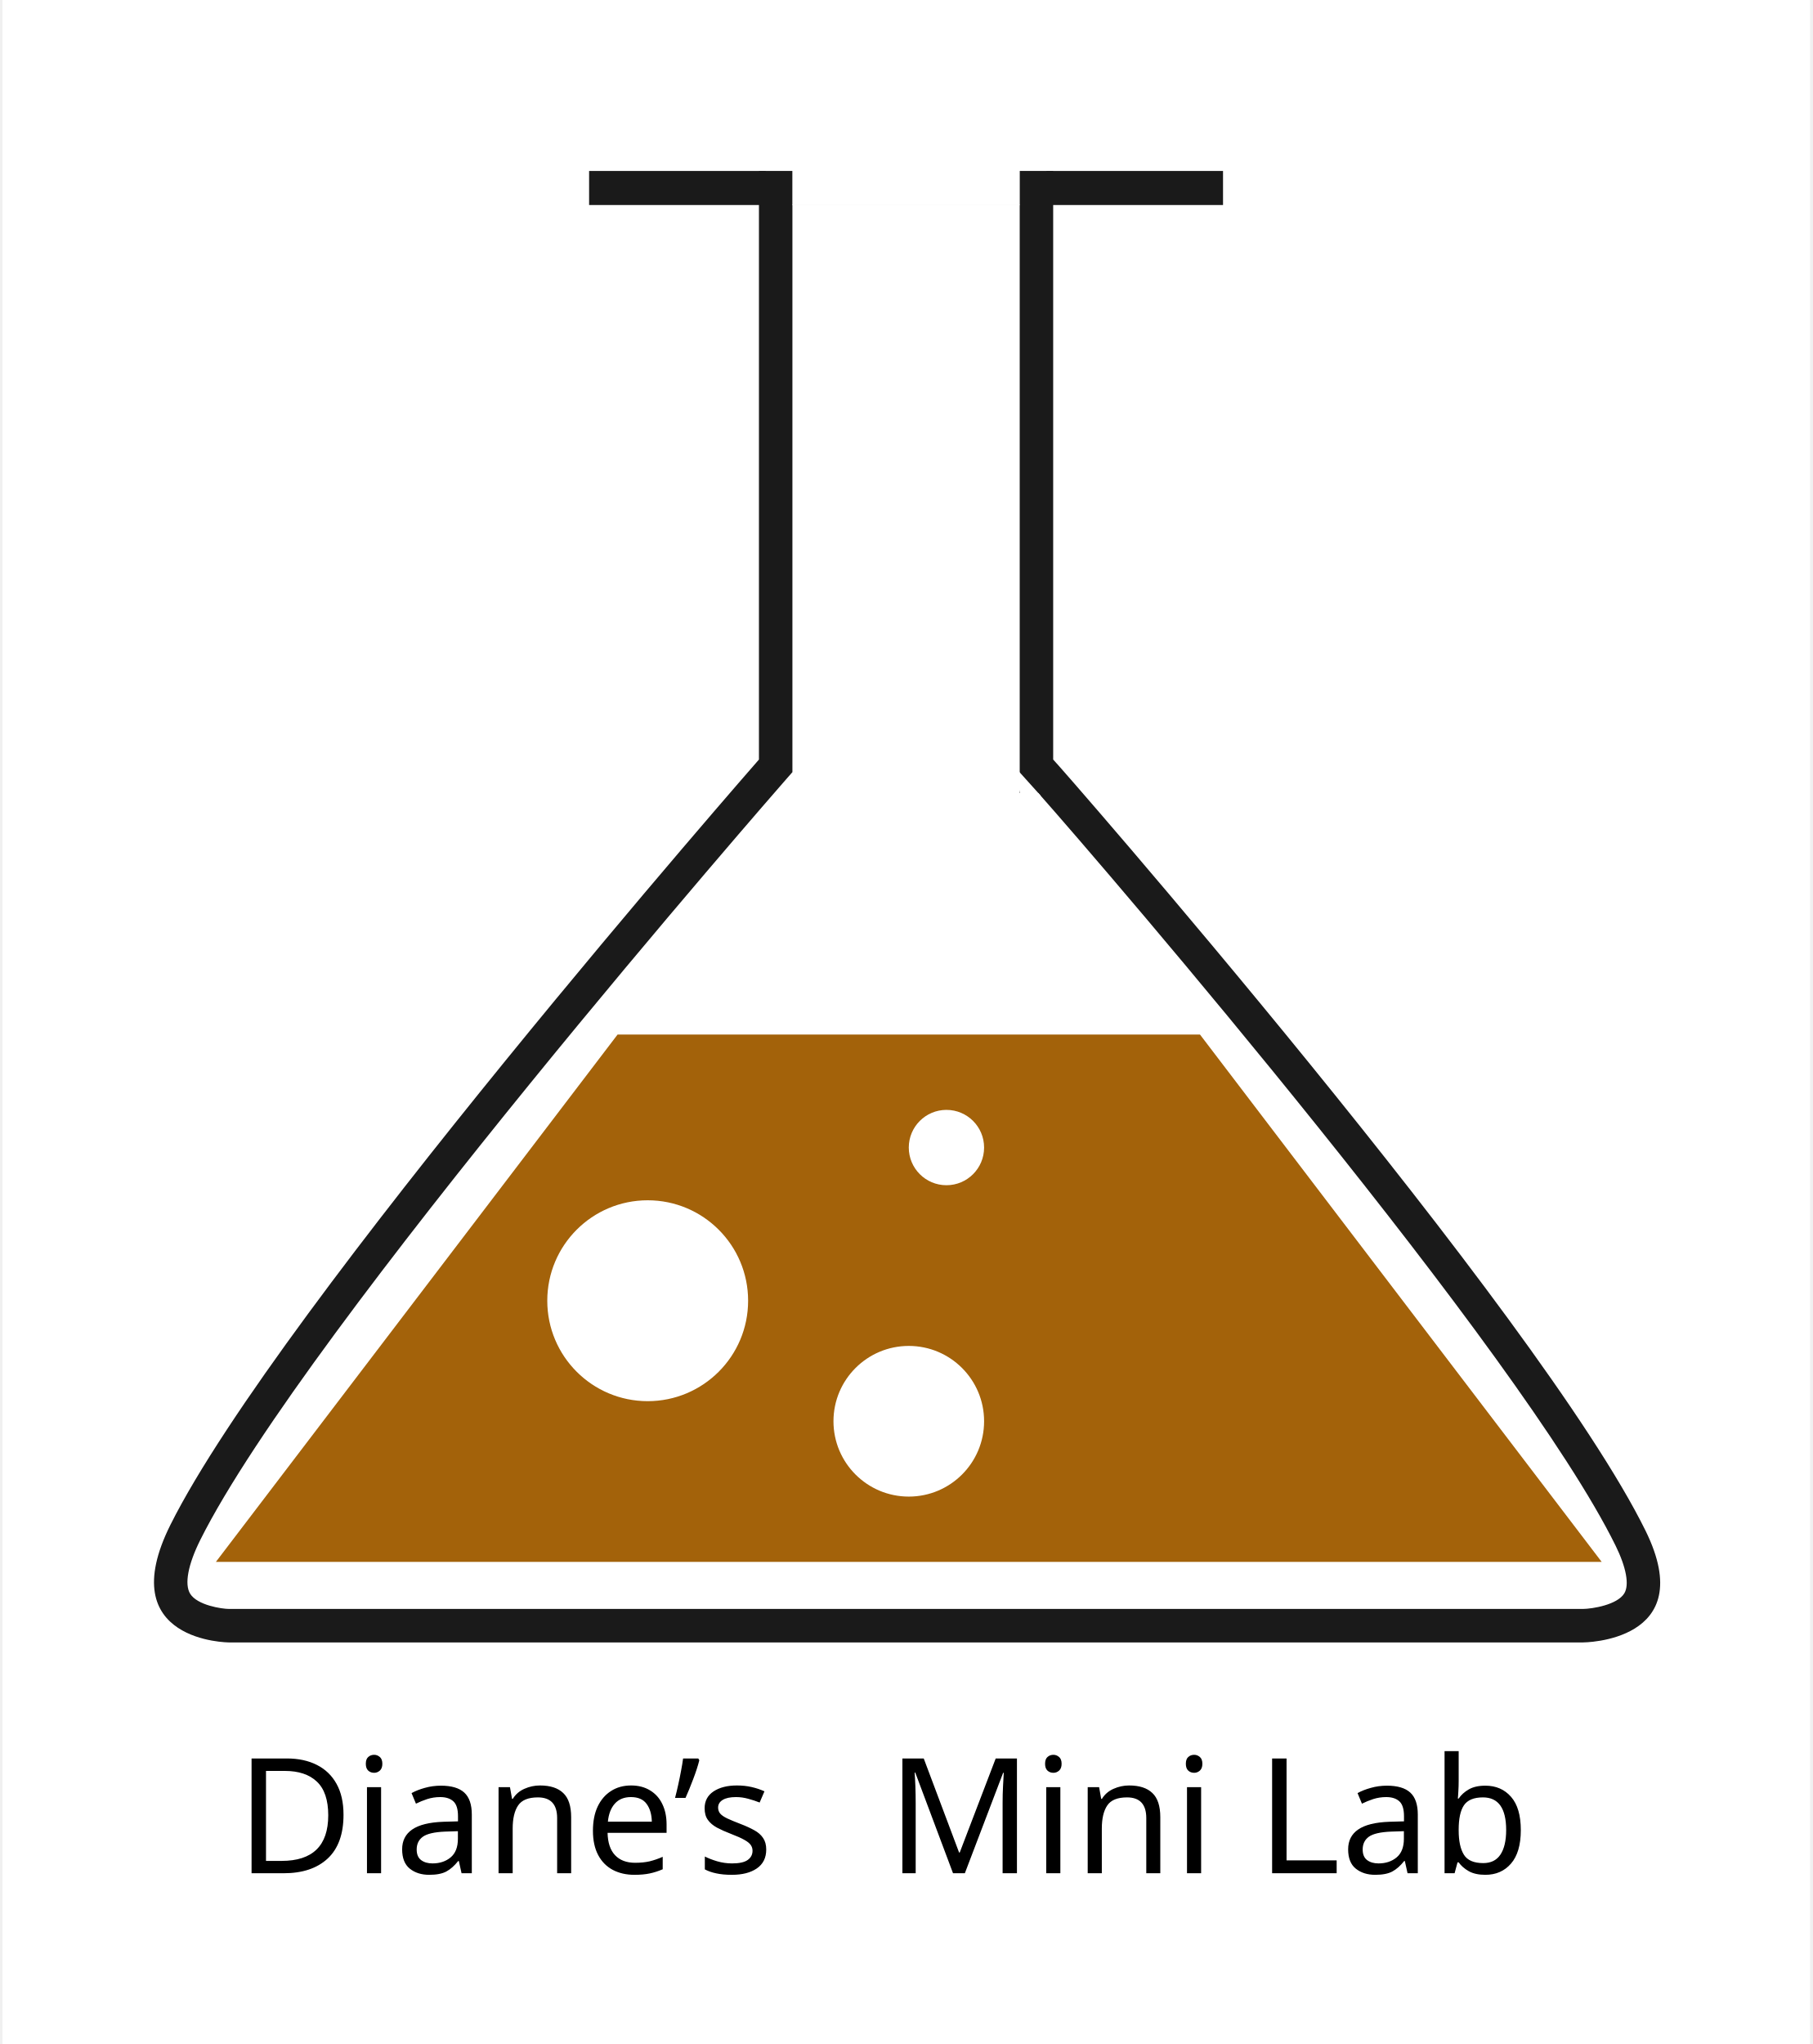
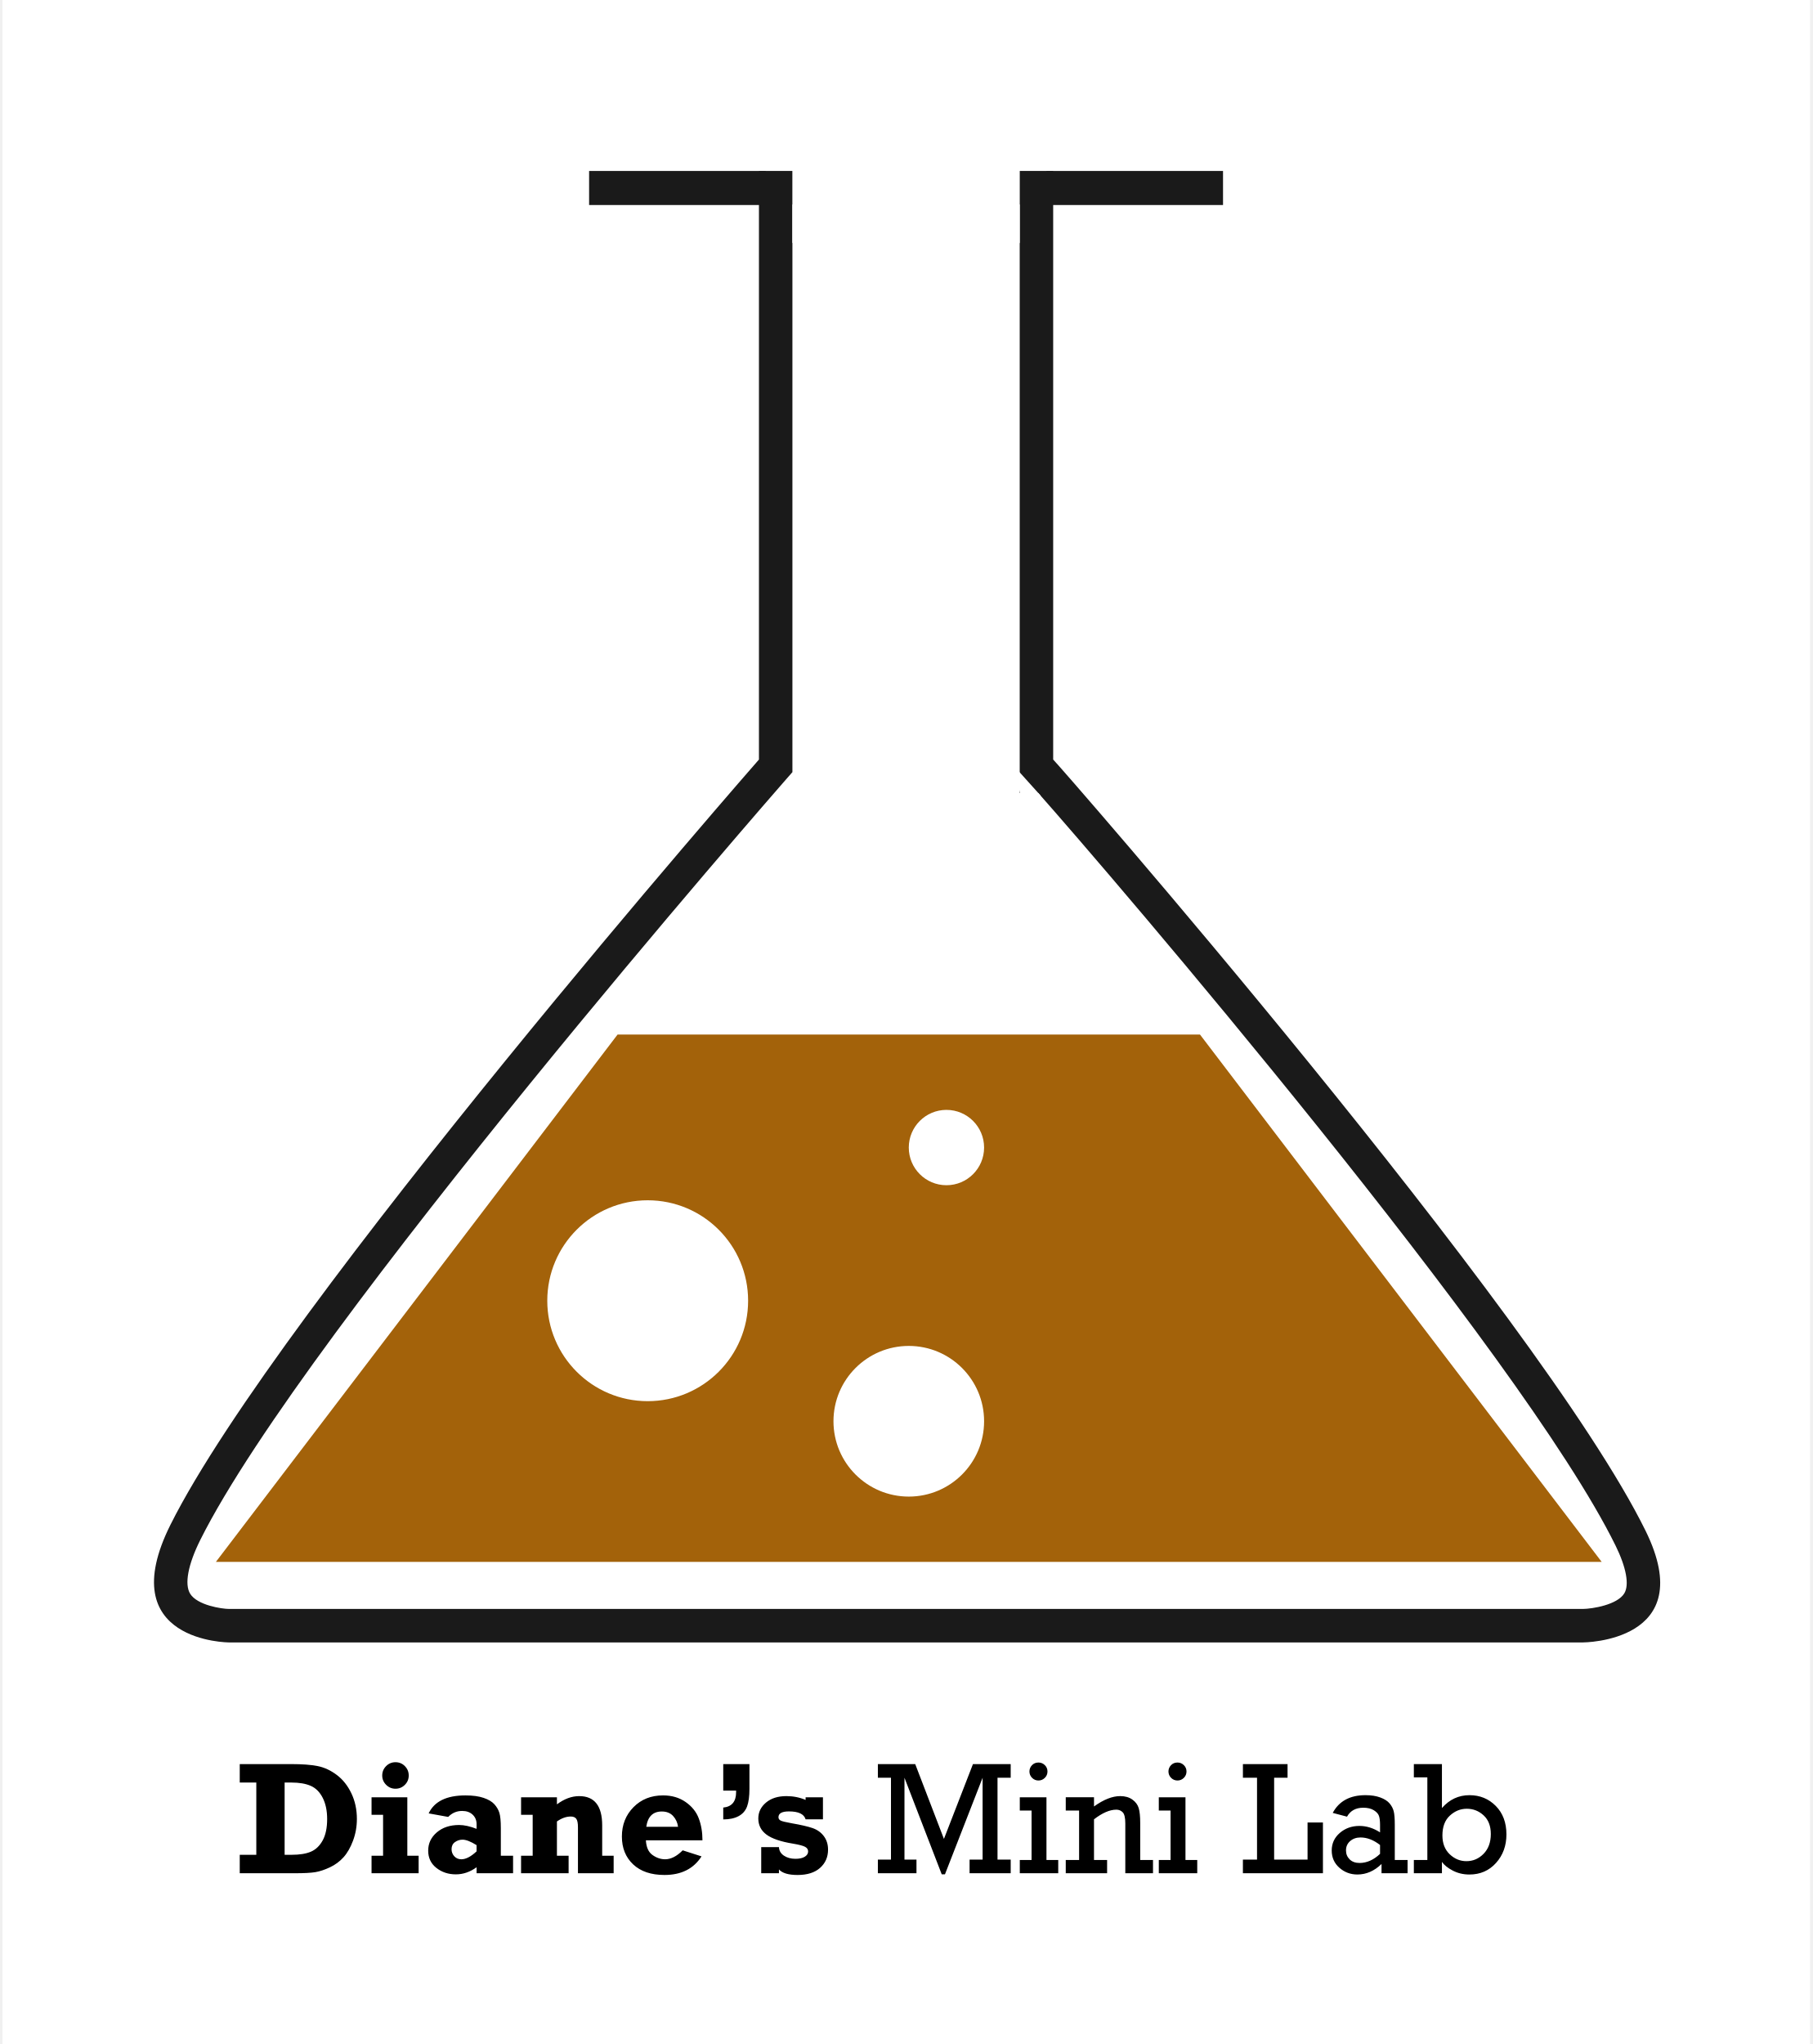
<svg xmlns="http://www.w3.org/2000/svg" version="1.1" x="0px" y="0px" viewBox="0 0 270.75 305.25" xml:space="preserve" enable-background="new 0 0 270.75 305.25">
  <style type="text/css">
	.st0{enable-background:new    ;}
	.st1{fill-rule:evenodd;clip-rule:evenodd;fill:#FFFFFF;}
	.st2{fill:#1A1A1A;}
	.st3{fill-rule:evenodd;clip-rule:evenodd;fill:#A3620A;}
	.st4{fill:#FFFFFF;}
- 	.st5{font-family:'Rockwell-Bold';}
- 	.st6{font-size:24;}
- 	.st7{font-family:'Rockwell';}
</style>
  <g class="st0">
    <rect x="0.375" y="-0.375" class="st1" width="270" height="306" />
  </g>
  <path class="st2" d="M152.319 30.531l0 82.9v5h2.779c10.757 12.137 72.035 83.545 86.225 112.385 1.608 3.268 2.083 5.872 1.302 7.142 -1.04 1.694-4.709 2.304-6.194 2.322H34.255c-1.139 0-4.791-0.558-5.848-2.268 -0.881-1.426-0.324-4.369 1.529-8.076 15.742-31.484 86.479-112.398 87.192-113.212l1.239-1.414v-1.88 -82.9H152.319M157.319 25.531h-43.951v87.9c0 0-71.688 81.842-87.903 114.27 -8.79 17.58 8.79 17.58 8.79 17.58h202.177c0 0 17.581 0 9.378-16.672 -15.947-32.413-88.332-115.178-88.491-115.178 0 0 0 0 0 0V25.531L157.319 25.531z" />
  <polygon class="st3" points="179.25,154.5 92.25,154.5 32.25,233.25 92.25,233.25 179.25,233.25 239.25,233.25    " />
  <path class="st4" d="M96.75 179.25c-8.284 0-15 6.716-15 15 0 8.284 6.716 15 15 15 8.284 0 15-6.716 15-15C111.75 185.966 105.034 179.25 96.75 179.25zM141.375 177c3.107 0 5.625-2.518 5.625-5.625 0-3.107-2.518-5.625-5.625-5.625 -3.107 0-5.625 2.518-5.625 5.625C135.75 174.482 138.268 177 141.375 177zM135.75 201c-6.213 0-11.25 5.037-11.25 11.25s5.037 11.25 11.25 11.25S147 218.463 147 212.25 141.963 201 135.75 201z" />
-   <text transform="matrix(1 0 0 1 35.2498 279.7498)">
-     <tspan x="0" y="0" class="st5 st6">Diane’s </tspan>
-     <tspan x="97.219" y="0" class="st7 st6">Mini Lab</tspan>
-   </text>
-   <rect x="118.359" y="25.442" class="st1" width="33.969" height="5.179" />
+   <path d="M35.813 279.75v-2.754h2.473v-10.793h-2.473v-2.754h7.723c1.625 0 2.934 0.1 3.926 0.299s1.941 0.641 2.848 1.324 1.633 1.6 2.18 2.748 0.82 2.422 0.82 3.82c0 1.133-0.191 2.213-0.574 3.24s-0.857 1.855-1.424 2.484 -1.244 1.129-2.033 1.5 -1.514 0.611-2.174 0.721 -1.682 0.164-3.064 0.164H35.813zM42.516 276.996h1.02c1.234 0 2.213-0.16 2.936-0.48s1.303-0.885 1.74-1.693 0.656-1.865 0.656-3.17c0-1.242-0.221-2.297-0.662-3.164s-1.039-1.465-1.793-1.793 -1.713-0.492-2.877-0.492h-1.02V276.996zM55.5 271.02v-2.613h5.344v8.73h1.688v2.613H55.5v-2.613h1.723v-6.117H55.5zM57.094 265.154c0-0.545 0.193-1.013 0.58-1.402 0.387-0.389 0.854-0.584 1.4-0.584 0.555 0 1.023 0.195 1.406 0.584 0.383 0.39 0.574 0.857 0.574 1.402s-0.193 1.011-0.58 1.396 -0.854 0.578-1.4 0.578c-0.539 0-1.004-0.194-1.395-0.584S57.094 265.691 57.094 265.154zM76.641 277.137v2.613h-5.449v-0.896c-0.977 0.707-2.008 1.061-3.094 1.061 -1.125 0-2.096-0.32-2.912-0.961s-1.225-1.5-1.225-2.578c0-1.086 0.43-1.996 1.289-2.73s1.969-1.102 3.328-1.102c0.758 0 1.629 0.191 2.613 0.574v-0.691c0-0.578-0.195-1.053-0.586-1.424s-0.914-0.557-1.57-0.557c-0.813 0-1.508 0.297-2.086 0.891l-2.918-0.527c0.844-1.789 2.676-2.684 5.496-2.684 1.094 0 2 0.123 2.719 0.369s1.254 0.564 1.605 0.955 0.6 0.818 0.744 1.283 0.217 1.221 0.217 2.268v4.137H76.641zM71.191 275.555c-0.875-0.547-1.574-0.82-2.098-0.82 -0.414 0-0.791 0.121-1.131 0.363s-0.51 0.594-0.51 1.055c0 0.414 0.137 0.77 0.41 1.066s0.625 0.445 1.055 0.445c0.672 0 1.43-0.395 2.273-1.184V275.555zM77.836 271.02v-2.613h5.355v1.055c1.094-0.82 2.203-1.23 3.328-1.23 2.289 0 3.434 1.461 3.434 4.383v4.523h1.711v2.613h-5.332v-6.867c0-0.617-0.084-1.039-0.252-1.266s-0.443-0.34-0.826-0.34c-0.672 0-1.359 0.246-2.063 0.738v5.121h1.746v2.613h-7.102v-2.613h1.734v-6.117H77.836zM101.977 276.328l2.813 0.902c-1.18 1.852-3.023 2.777-5.531 2.777 -2 0-3.561-0.527-4.682-1.582s-1.682-2.441-1.682-4.16c0-1.75 0.578-3.211 1.734-4.383s2.629-1.758 4.418-1.758c1.297 0 2.418 0.328 3.363 0.984s1.602 1.473 1.969 2.449 0.551 2.066 0.551 3.27H96.48c0.055 1.031 0.381 1.762 0.979 2.191s1.229 0.645 1.893 0.645C100.219 277.664 101.094 277.219 101.977 276.328zM101.285 272.813c-0.084-0.633-0.332-1.172-0.743-1.617s-0.972-0.668-1.683-0.668c-1.328 0-2.102 0.762-2.32 2.285H101.285zM108.035 271.711v-1.77c1.281-0.125 1.922-0.895 1.922-2.309v-0.223h-1.922v-3.961h3.914v3.68c0 1.133-0.119 2.018-0.357 2.654s-0.66 1.117-1.266 1.441S108.957 271.711 108.035 271.711zM113.707 279.75v-3.902h2.648c0.023 0.531 0.27 0.955 0.738 1.271s1.047 0.475 1.734 0.475c0.594 0 1.057-0.104 1.389-0.311s0.498-0.471 0.498-0.791c0-0.297-0.152-0.527-0.457-0.691s-0.902-0.32-1.793-0.47c-1.835-0.299-3.16-0.75-3.973-1.355 -0.813-0.604-1.219-1.407-1.219-2.407 0-0.937 0.383-1.728 1.148-2.371 0.766-0.645 1.781-0.967 3.047-0.967 1.023 0 1.98 0.189 2.871 0.568v-0.393h2.59v3.293h-2.59c-0.234-0.789-1.063-1.184-2.484-1.184 -1.047 0-1.57 0.289-1.57 0.867 0 0.219 0.107 0.385 0.322 0.498s0.764 0.248 1.646 0.404c1.398 0.242 2.445 0.484 3.141 0.727s1.252 0.643 1.67 1.201 0.627 1.229 0.627 2.01c0 1.109-0.396 2.018-1.189 2.725s-1.916 1.061-3.369 1.061c-1.352 0-2.277-0.275-2.777-0.826v0.568H113.707zM133.09 277.711v-12.223h-1.957v-2.039h5.578L141 274.623l4.336-11.174h5.637v2.039h-1.969v12.223h1.969v2.039h-6.141v-2.039h1.945v-12.223l-5.625 14.426h-0.48l-5.566-14.426v12.223h1.793v2.039h-5.766v-2.039H133.09zM154.09 277.77v-7.383h-1.758v-1.98h3.984v9.363h1.758v1.98h-5.742v-1.98H154.09zM153.773 264.551c0-0.359 0.127-0.672 0.381-0.938s0.576-0.398 0.967-0.398c0.367 0 0.684 0.129 0.949 0.387s0.398 0.574 0.398 0.949 -0.133 0.693-0.398 0.955 -0.582 0.393-0.949 0.393c-0.375 0-0.693-0.133-0.955-0.398S153.773 264.918 153.773 264.551zM163.418 268.406v1.371c1.43-1.031 2.734-1.547 3.914-1.547 0.734 0 1.342 0.174 1.822 0.521s0.795 0.773 0.943 1.277 0.223 1.24 0.223 2.209v5.531h1.91v1.98h-4.137v-7.418c0-0.859-0.129-1.42-0.387-1.682s-0.574-0.393-0.949-0.393c-0.984 0-2.098 0.48-3.34 1.441v6.07h1.957v1.98h-6.176v-1.98h1.992v-7.383h-1.992v-1.98H163.418zM174.855 277.77v-7.383h-1.758v-1.98h3.984v9.363h1.758v1.98h-5.742v-1.98H174.855zM174.539 264.551c0-0.359 0.127-0.672 0.381-0.938s0.576-0.398 0.967-0.398c0.367 0 0.684 0.129 0.949 0.387s0.398 0.574 0.398 0.949 -0.133 0.693-0.398 0.955 -0.582 0.393-0.949 0.393c-0.375 0-0.693-0.133-0.955-0.398S174.539 264.918 174.539 264.551zM187.77 277.711v-12.223h-2.109v-2.039h6.668v2.039h-2.004v12.223h4.992v-5.543h2.297v7.582H185.66v-2.039H187.77zM210.258 277.77v1.98h-3.891v-1.383c-1.078 1.047-2.281 1.57-3.609 1.57 -1.031 0-1.928-0.336-2.689-1.008s-1.143-1.531-1.143-2.578c0-1.055 0.404-1.93 1.213-2.625s1.783-1.043 2.924-1.043c1.063 0 2.09 0.32 3.082 0.961v-1.125c0-0.578-0.055-1.023-0.164-1.336s-0.365-0.594-0.768-0.844 -0.928-0.375-1.576-0.375c-1.117 0-1.926 0.445-2.426 1.336l-2.133-0.563c0.945-1.766 2.578-2.648 4.898-2.648 0.852 0 1.588 0.115 2.209 0.346s1.084 0.527 1.389 0.891 0.51 0.756 0.615 1.178 0.158 1.094 0.158 2.016v5.25H210.258zM206.145 275.531c-0.961-0.75-1.934-1.125-2.918-1.125 -0.617 0-1.133 0.18-1.547 0.539s-0.621 0.824-0.621 1.395c0 0.531 0.182 0.977 0.545 1.336s0.857 0.539 1.482 0.539c1.078 0 2.098-0.453 3.059-1.359V275.531zM211.195 279.75v-1.98h2.016v-12.34h-2.016v-1.98h4.195v6.563c1.117-1.281 2.488-1.922 4.113-1.922 1.563 0 2.873 0.537 3.932 1.611s1.588 2.49 1.588 4.248c0 1.688-0.518 3.107-1.553 4.26s-2.361 1.729-3.979 1.729c-0.906 0-1.734-0.195-2.484-0.586s-1.289-0.824-1.617-1.301v1.699H211.195zM215.461 274.102c0 1.18 0.361 2.115 1.084 2.807s1.557 1.037 2.502 1.037c0.992 0 1.848-0.367 2.566-1.102s1.078-1.719 1.078-2.953c0-1.195-0.357-2.123-1.072-2.783s-1.553-0.99-2.514-0.99c-0.945 0-1.789 0.342-2.531 1.025S215.461 272.813 215.461 274.102z" />
+   <polygon class="st1" points="152.328,36.292 118.359,36.276 118.359,25.438 152.328,25.454  " />
  <polygon class="st1" points="155.469,118.844 151.375,114.297 152.391,118.547  " />
  <rect x="87.997" y="25.531" class="st2" width="26.371" height="5.087" />
  <rect x="156.319" y="25.531" class="st2" width="26.371" height="5.087" />
</svg>
